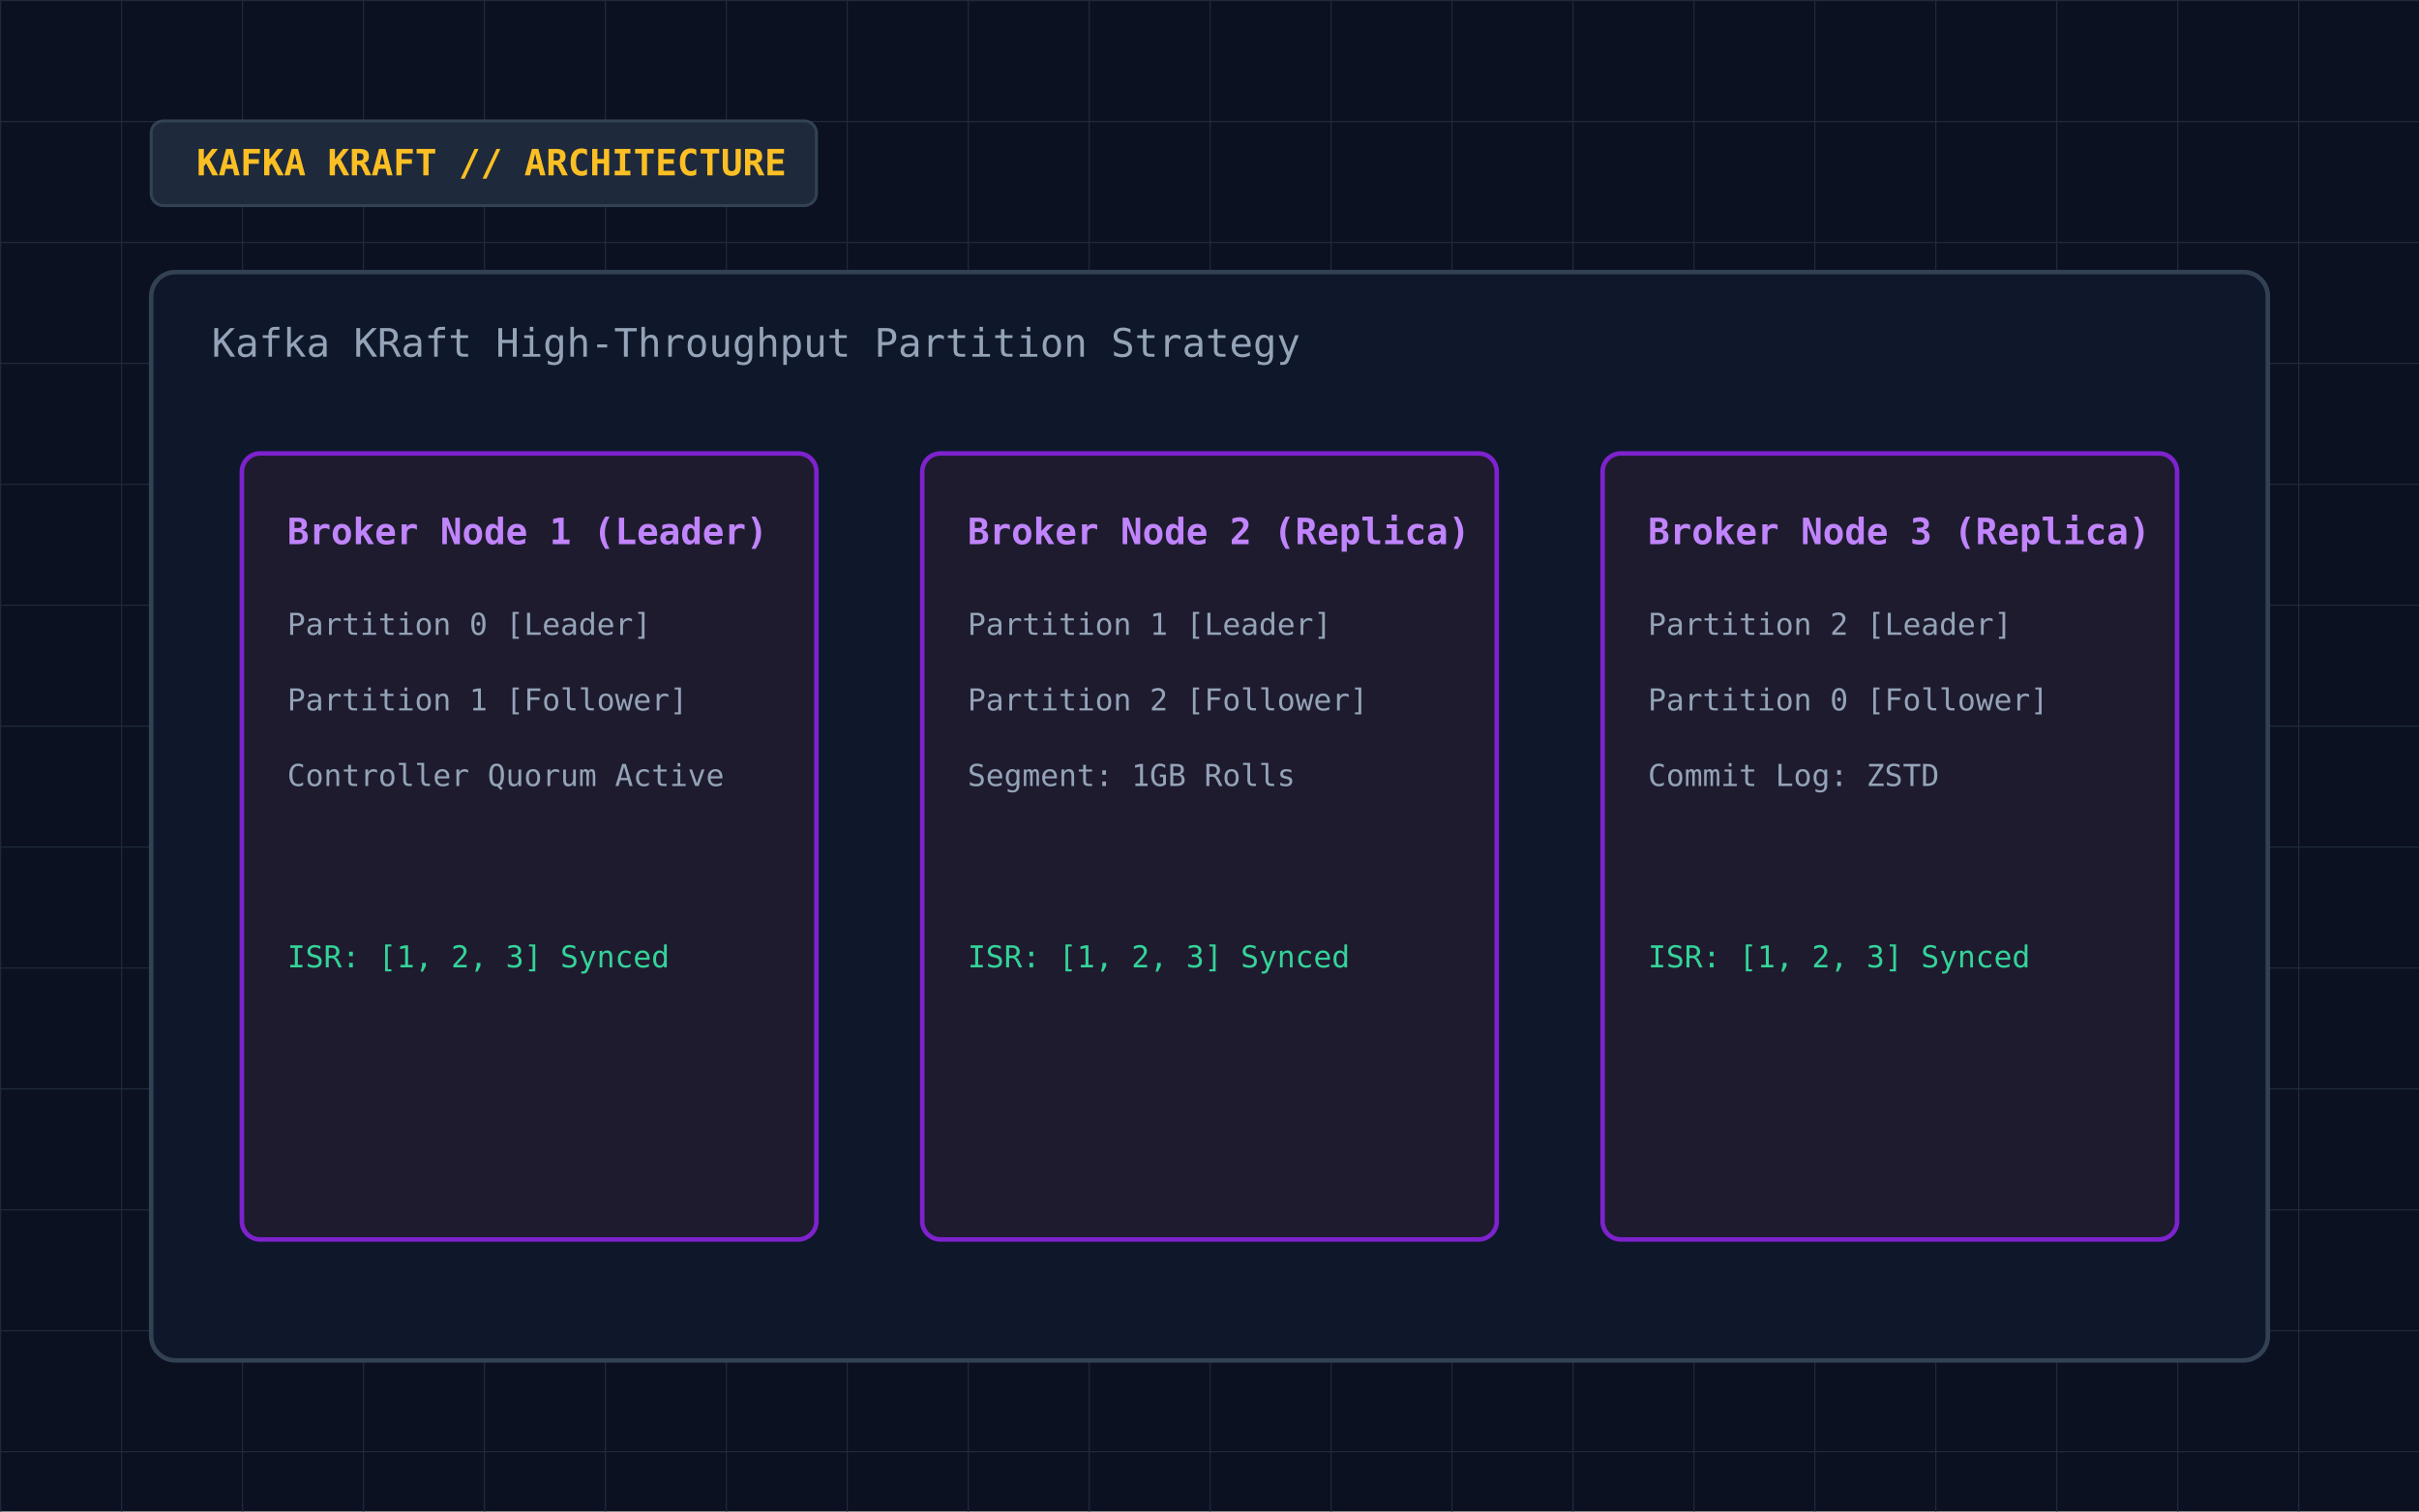
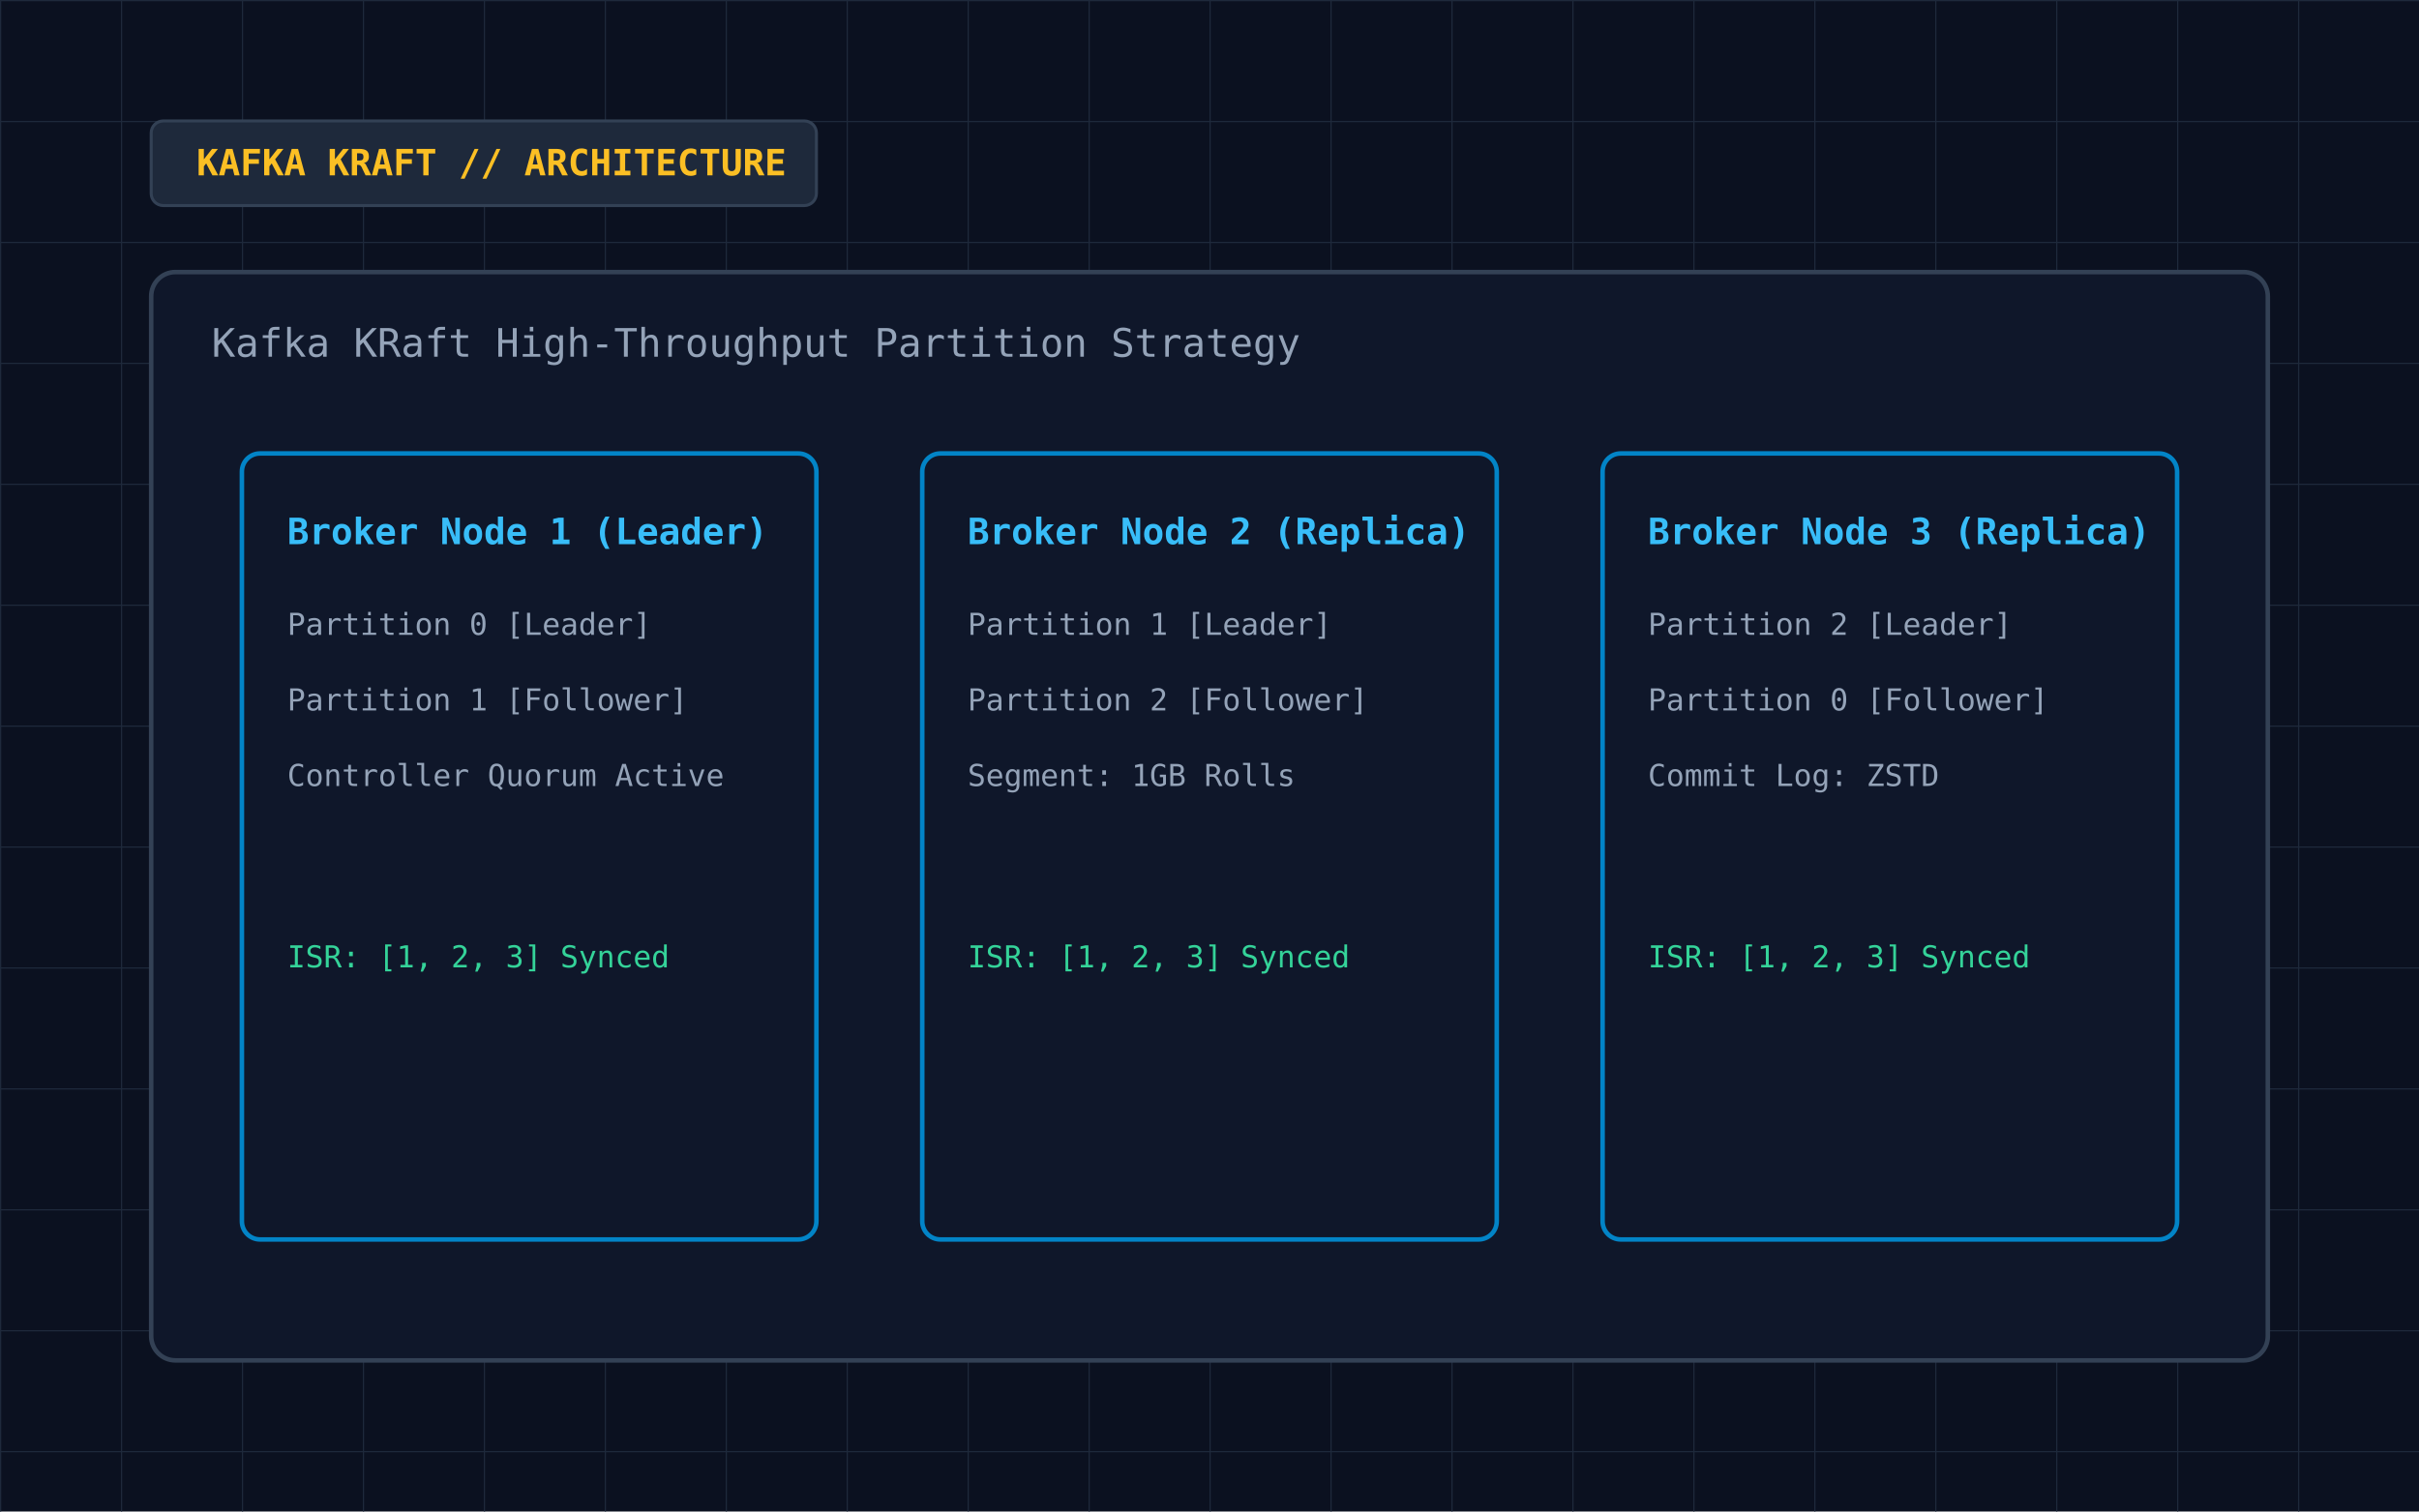
<svg xmlns="http://www.w3.org/2000/svg" viewBox="0 0 800 500" width="100%" height="100%">
  <rect width="800" height="500" fill="#0b1120" />
  <defs>
    <pattern id="grid" width="40" height="40" patternUnits="userSpaceOnUse">
      <path d="M 40 0 L 0 0 0 40" fill="none" stroke="#1e293b" stroke-width="0.8" />
    </pattern>
  </defs>
  <rect width="800" height="500" fill="url(#grid)" />
  <rect x="50" y="40" width="220" height="28" rx="4" fill="#1e293b" stroke="#334155" stroke-width="1" />
  <text x="65" y="58" font-family="monospace" font-size="12" fill="#fbbf24" font-weight="bold">KAFKA KRAFT // ARCHITECTURE</text>
  <rect x="50" y="90" width="700" height="360" rx="8" fill="#0f172a" stroke="#334155" stroke-width="1.5" />
  <text x="70" y="118" font-family="monospace" font-size="13" fill="#94a3b8">Kafka KRaft High-Throughput Partition Strategy</text>
-   <rect x="80" y="150" width="190" height="260" rx="6" fill="#1e1b2e" stroke="#7e22ce" stroke-width="1.5" />
-   <text x="95" y="180" font-family="monospace" font-size="12" fill="#c084fc" font-weight="bold">Broker Node 1 (Leader)</text>
+   <rect x="80" y="150" width="190" height="260" rx="6" fill="#0f172a" stroke="#0284c7" stroke-width="1.5" />
+   <text x="95" y="180" font-family="monospace" font-size="12" fill="#38bdf8" font-weight="bold">Broker Node 1 (Leader)</text>
  <text x="95" y="210" font-family="monospace" font-size="10" fill="#94a3b8">Partition 0 [Leader]</text>
  <text x="95" y="235" font-family="monospace" font-size="10" fill="#94a3b8">Partition 1 [Follower]</text>
  <text x="95" y="260" font-family="monospace" font-size="10" fill="#94a3b8">Controller Quorum Active</text>
  <text x="95" y="320" font-family="monospace" font-size="10" fill="#34d399">ISR: [1, 2, 3] Synced</text>
-   <rect x="305" y="150" width="190" height="260" rx="6" fill="#1e1b2e" stroke="#7e22ce" stroke-width="1.5" />
-   <text x="320" y="180" font-family="monospace" font-size="12" fill="#c084fc" font-weight="bold">Broker Node 2 (Replica)</text>
+   <rect x="305" y="150" width="190" height="260" rx="6" fill="#0f172a" stroke="#0284c7" stroke-width="1.5" />
+   <text x="320" y="180" font-family="monospace" font-size="12" fill="#38bdf8" font-weight="bold">Broker Node 2 (Replica)</text>
  <text x="320" y="210" font-family="monospace" font-size="10" fill="#94a3b8">Partition 1 [Leader]</text>
  <text x="320" y="235" font-family="monospace" font-size="10" fill="#94a3b8">Partition 2 [Follower]</text>
  <text x="320" y="260" font-family="monospace" font-size="10" fill="#94a3b8">Segment: 1GB Rolls</text>
  <text x="320" y="320" font-family="monospace" font-size="10" fill="#34d399">ISR: [1, 2, 3] Synced</text>
-   <rect x="530" y="150" width="190" height="260" rx="6" fill="#1e1b2e" stroke="#7e22ce" stroke-width="1.5" />
-   <text x="545" y="180" font-family="monospace" font-size="12" fill="#c084fc" font-weight="bold">Broker Node 3 (Replica)</text>
+   <rect x="530" y="150" width="190" height="260" rx="6" fill="#0f172a" stroke="#0284c7" stroke-width="1.5" />
+   <text x="545" y="180" font-family="monospace" font-size="12" fill="#38bdf8" font-weight="bold">Broker Node 3 (Replica)</text>
  <text x="545" y="210" font-family="monospace" font-size="10" fill="#94a3b8">Partition 2 [Leader]</text>
  <text x="545" y="235" font-family="monospace" font-size="10" fill="#94a3b8">Partition 0 [Follower]</text>
  <text x="545" y="260" font-family="monospace" font-size="10" fill="#94a3b8">Commit Log: ZSTD</text>
  <text x="545" y="320" font-family="monospace" font-size="10" fill="#34d399">ISR: [1, 2, 3] Synced</text>
</svg>
